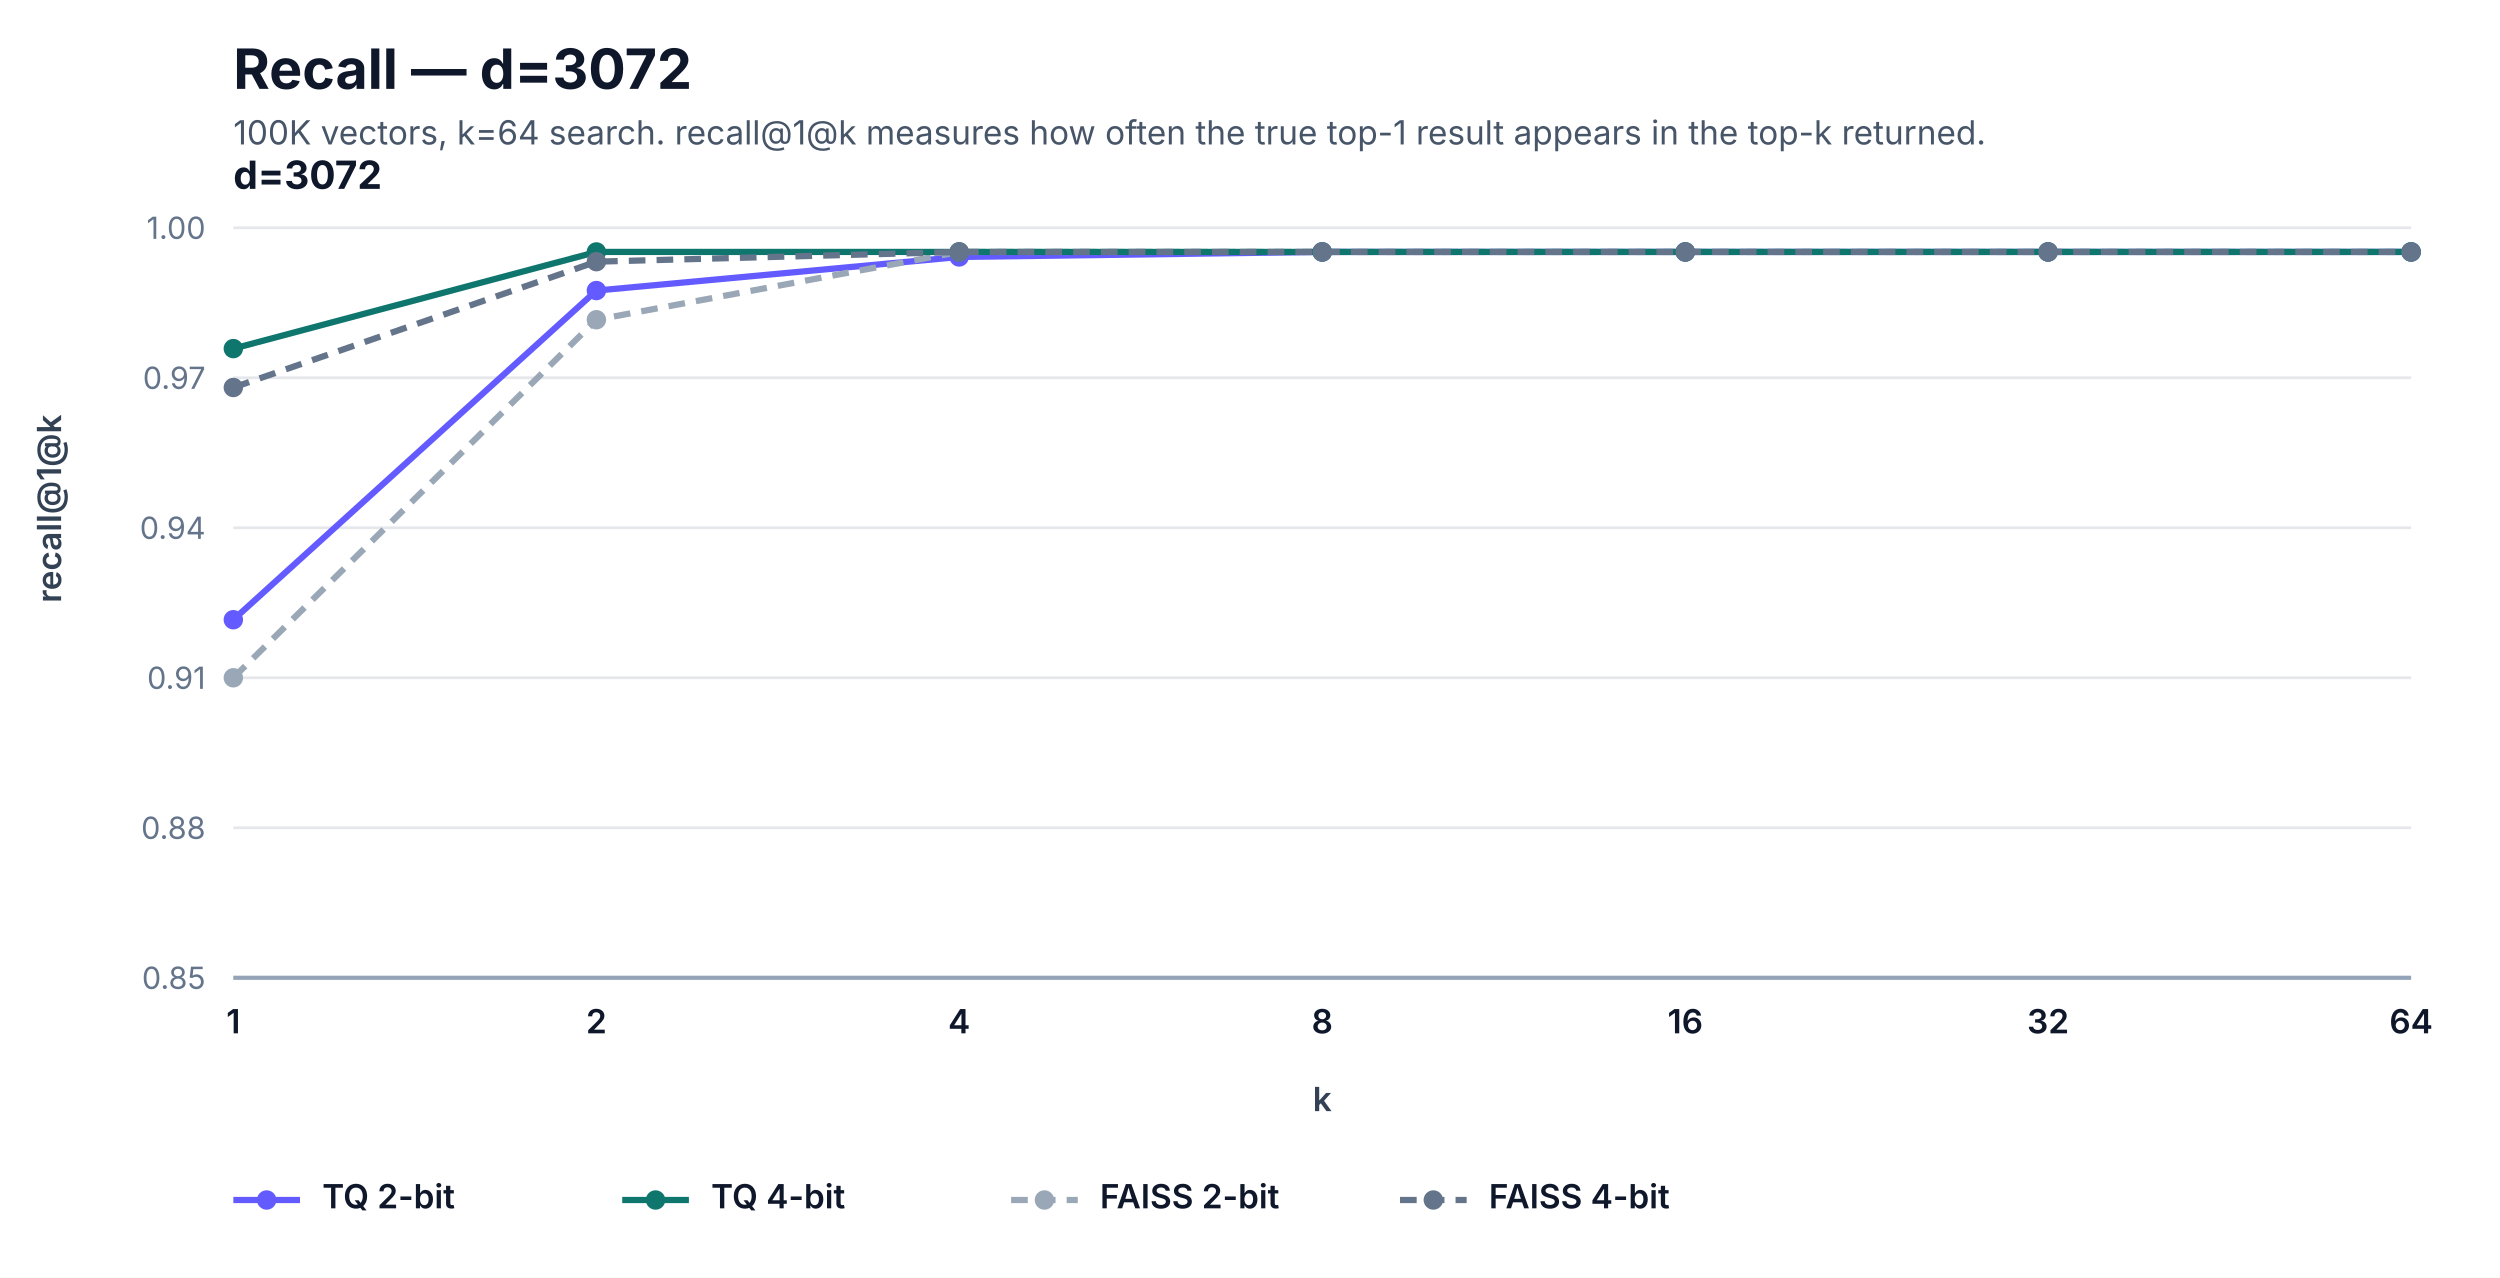
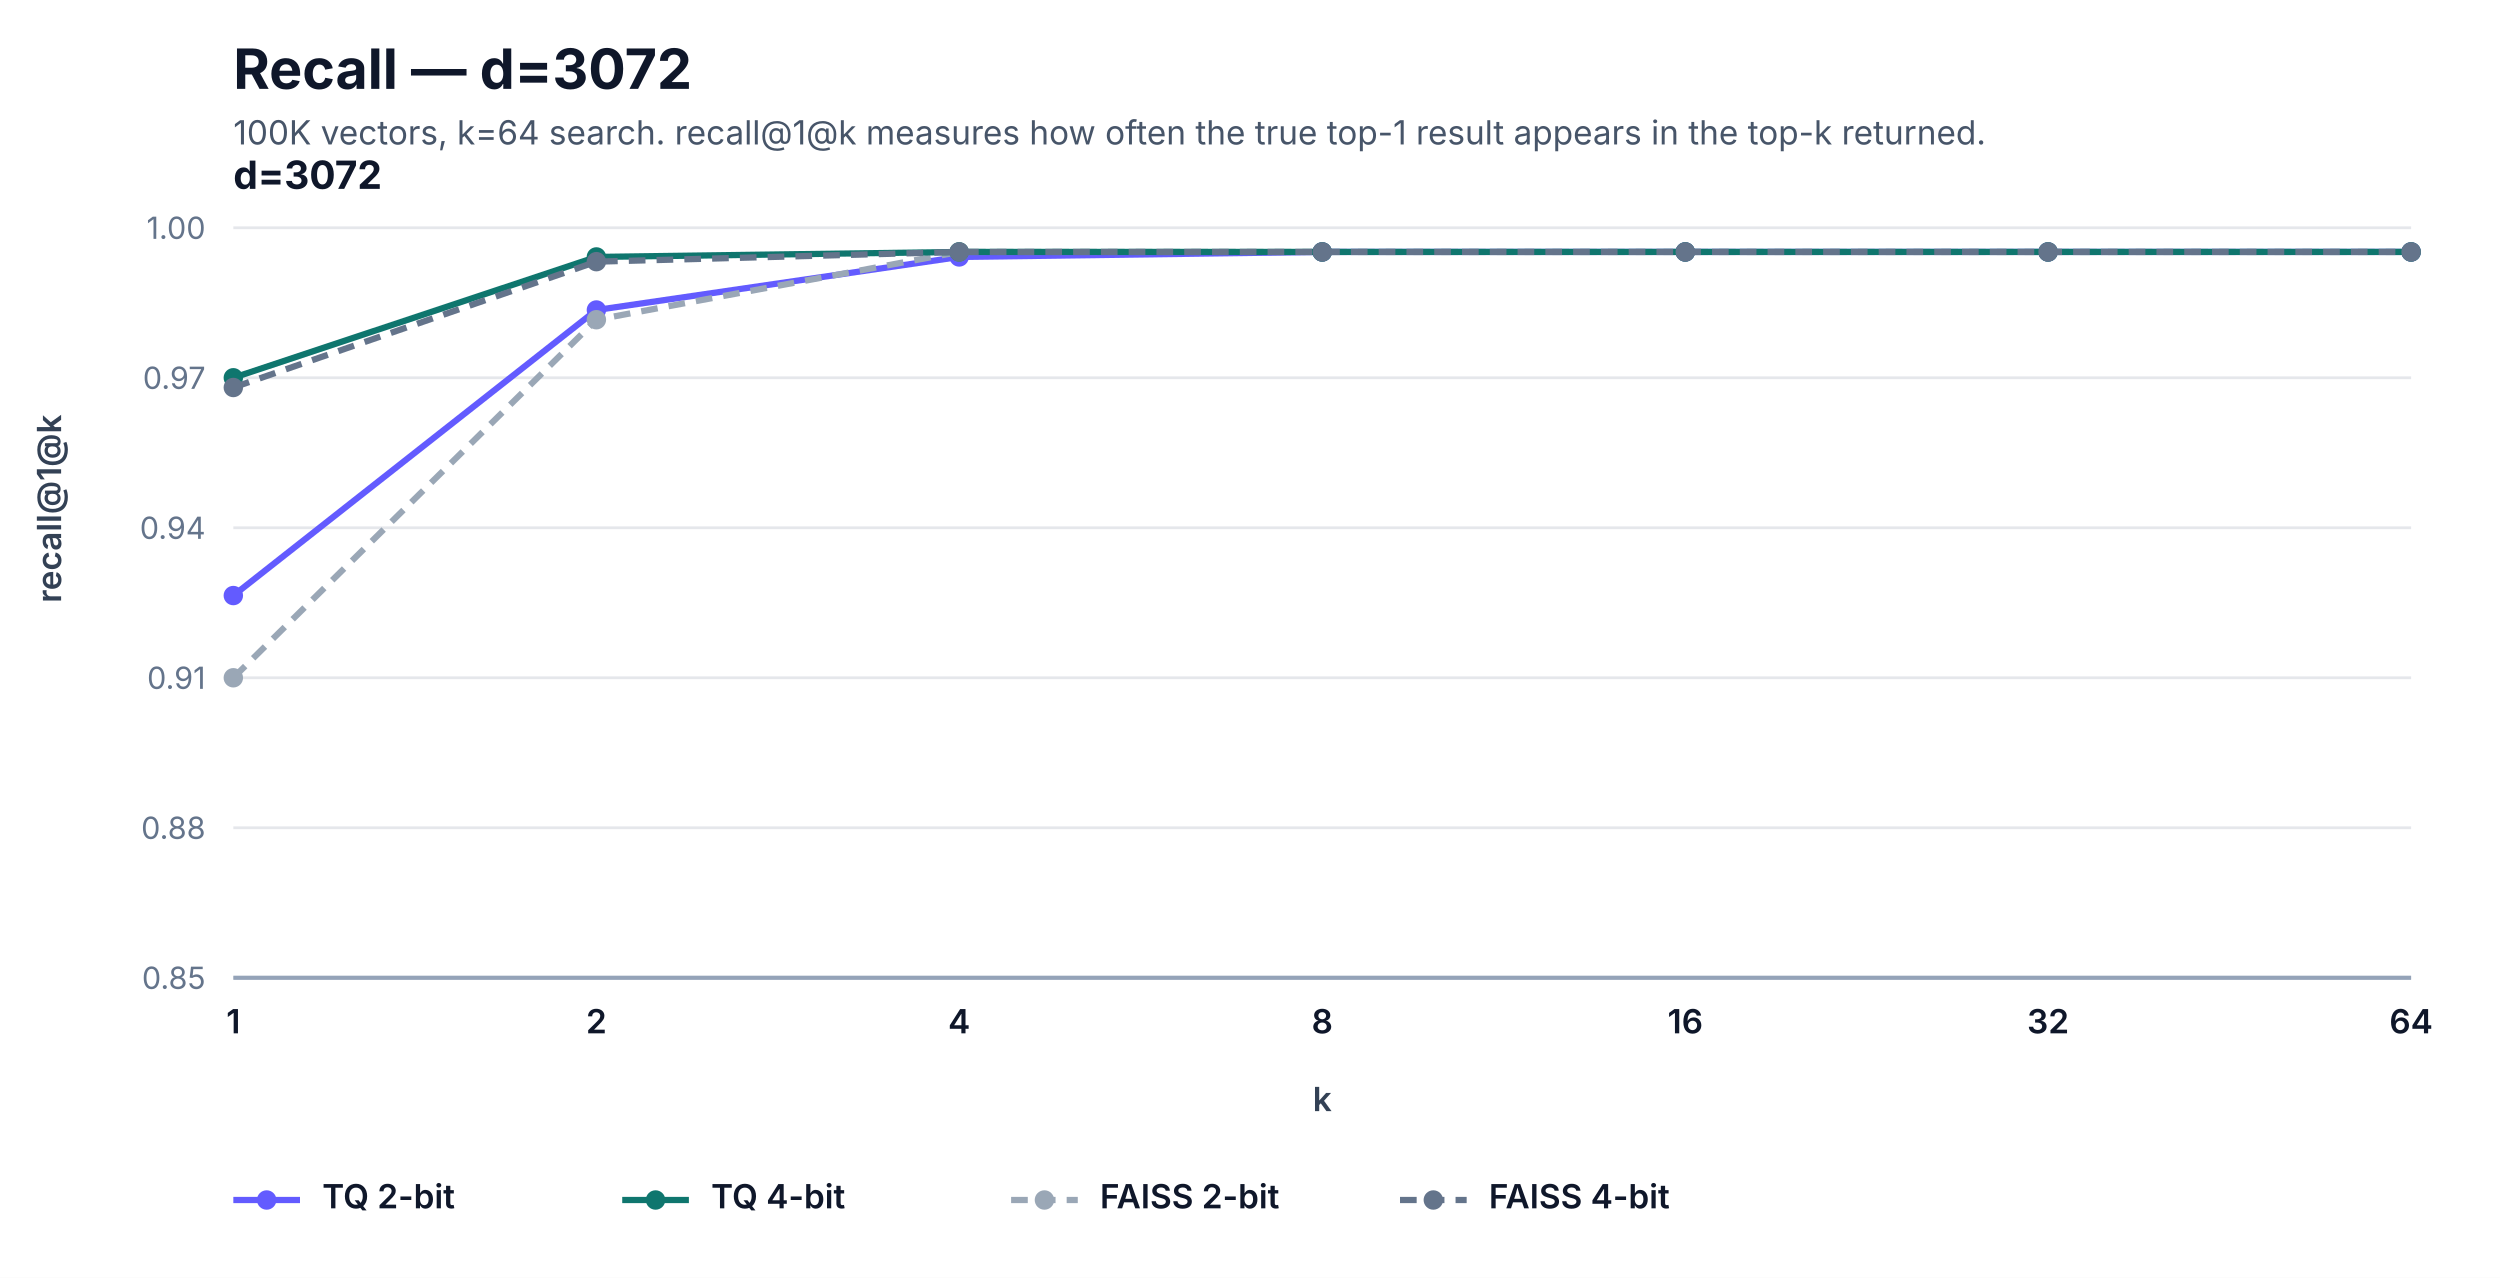
<svg xmlns="http://www.w3.org/2000/svg" width="900" height="460" viewBox="0 0 900 460" role="img" aria-label="Recall — d=3072">
  <style>
  .title { font: 700 20px -apple-system, BlinkMacSystemFont, "Segoe UI", sans-serif; fill: #0f172a; }
  .subtitle { font: 400 12px -apple-system, BlinkMacSystemFont, "Segoe UI", sans-serif; fill: #475569; }
  .panel { font: 700 14px -apple-system, BlinkMacSystemFont, "Segoe UI", sans-serif; fill: #0f172a; }
  .label { font: 600 12px -apple-system, BlinkMacSystemFont, "Segoe UI", sans-serif; fill: #0f172a; }
  .secondary { font: 400 11px -apple-system, BlinkMacSystemFont, "Segoe UI", sans-serif; fill: #475569; }
  .tick { font: 400 11px -apple-system, BlinkMacSystemFont, "Segoe UI", sans-serif; fill: #64748b; }
  .value { font: 700 11px -apple-system, BlinkMacSystemFont, "Segoe UI", sans-serif; fill: #0f172a; }
  .value-accent { font: 700 11px -apple-system, BlinkMacSystemFont, "Segoe UI", sans-serif; fill: #4338ca; }
  .axis { font: 600 12px -apple-system, BlinkMacSystemFont, "Segoe UI", sans-serif; fill: #334155; }
  .legend { font: 600 12px -apple-system, BlinkMacSystemFont, "Segoe UI", sans-serif; fill: #0f172a; }
</style>
  <rect width="100%" height="100%" fill="#ffffff" />
  <text x="84" y="32" class="title">Recall — d=3072</text>
  <text x="84" y="52" class="subtitle">100K vectors, k=64 search. recall@1@k measures how often the true top-1 result appears in the top-k returned.</text>
  <line x1="84" y1="352.0" x2="868" y2="352.0" stroke="#e5e7eb" stroke-width="1" />
  <text x="74" y="356.0" text-anchor="end" class="tick">0.85</text>
  <line x1="84" y1="298.0" x2="868" y2="298.0" stroke="#e5e7eb" stroke-width="1" />
  <text x="74" y="302.0" text-anchor="end" class="tick">0.88</text>
  <line x1="84" y1="244.0" x2="868" y2="244.0" stroke="#e5e7eb" stroke-width="1" />
  <text x="74" y="248.0" text-anchor="end" class="tick">0.91</text>
  <line x1="84" y1="190.0" x2="868" y2="190.0" stroke="#e5e7eb" stroke-width="1" />
  <text x="74" y="194.0" text-anchor="end" class="tick">0.94</text>
  <line x1="84" y1="136.0" x2="868" y2="136.0" stroke="#e5e7eb" stroke-width="1" />
  <text x="74" y="140.0" text-anchor="end" class="tick">0.97</text>
  <line x1="84" y1="82.0" x2="868" y2="82.0" stroke="#e5e7eb" stroke-width="1" />
  <text x="74" y="86.0" text-anchor="end" class="tick">1.00</text>
  <line x1="84" y1="352.0" x2="868" y2="352.0" stroke="#94a3b8" stroke-width="1.5" />
  <text x="84" y="68" class="panel">d=3072</text>
  <text x="84.0" y="372" text-anchor="middle" class="label">1</text>
  <text x="214.7" y="372" text-anchor="middle" class="label">2</text>
  <text x="345.3" y="372" text-anchor="middle" class="label">4</text>
  <text x="476.0" y="372" text-anchor="middle" class="label">8</text>
  <text x="606.7" y="372" text-anchor="middle" class="label">16</text>
  <text x="737.3" y="372" text-anchor="middle" class="label">32</text>
  <text x="868.0" y="372" text-anchor="middle" class="label">64</text>
-   <path d="M 84.0,223.1 L 214.7,104.6 L 345.3,92.5 L 476.0,90.7 L 606.7,90.7 L 737.3,90.7 L 868.0,90.7" fill="none" stroke="#635bff" stroke-width="2.25" />
-   <circle cx="84.0" cy="223.1" r="3.5" fill="#635bff" />
-   <circle cx="214.7" cy="104.6" r="3.5" fill="#635bff" />
+   <path d="M 84.0,214.4 L 214.7,111.6 L 345.3,92.5 L 476.0,90.7 L 606.7,90.7 L 737.3,90.7 L 868.0,90.7" fill="none" stroke="#635bff" stroke-width="2.25" />
+   <circle cx="84.0" cy="214.4" r="3.5" fill="#635bff" />
+   <circle cx="214.7" cy="111.6" r="3.5" fill="#635bff" />
  <circle cx="345.3" cy="92.5" r="3.5" fill="#635bff" />
  <circle cx="476.0" cy="90.7" r="3.5" fill="#635bff" />
  <circle cx="606.7" cy="90.7" r="3.5" fill="#635bff" />
  <circle cx="737.3" cy="90.7" r="3.5" fill="#635bff" />
  <circle cx="868.0" cy="90.7" r="3.5" fill="#635bff" />
  <path d="M 84.0,244.0 L 214.7,115.1 L 345.3,90.7 L 476.0,90.7 L 606.7,90.7 L 737.3,90.7 L 868.0,90.7" fill="none" stroke="#9aa7b6" stroke-width="2.25" stroke-dasharray="6 4" />
  <circle cx="84.0" cy="244.0" r="3.5" fill="#9aa7b6" />
  <circle cx="214.7" cy="115.1" r="3.5" fill="#9aa7b6" />
  <circle cx="345.3" cy="90.7" r="3.5" fill="#9aa7b6" />
  <circle cx="476.0" cy="90.7" r="3.5" fill="#9aa7b6" />
  <circle cx="606.7" cy="90.7" r="3.5" fill="#9aa7b6" />
  <circle cx="737.3" cy="90.7" r="3.5" fill="#9aa7b6" />
  <circle cx="868.0" cy="90.7" r="3.5" fill="#9aa7b6" />
-   <path d="M 84.0,125.5 L 214.7,90.7 L 345.3,90.7 L 476.0,90.7 L 606.7,90.7 L 737.3,90.7 L 868.0,90.7" fill="none" stroke="#0f766e" stroke-width="2.25" />
-   <circle cx="84.0" cy="125.5" r="3.5" fill="#0f766e" />
-   <circle cx="214.7" cy="90.7" r="3.5" fill="#0f766e" />
+   <path d="M 84.0,136.0 L 214.7,92.5 L 345.3,90.7 L 476.0,90.7 L 606.7,90.7 L 737.3,90.7 L 868.0,90.7" fill="none" stroke="#0f766e" stroke-width="2.25" />
+   <circle cx="84.0" cy="136.0" r="3.5" fill="#0f766e" />
+   <circle cx="214.7" cy="92.5" r="3.5" fill="#0f766e" />
  <circle cx="345.3" cy="90.7" r="3.5" fill="#0f766e" />
  <circle cx="476.0" cy="90.7" r="3.5" fill="#0f766e" />
  <circle cx="606.7" cy="90.7" r="3.5" fill="#0f766e" />
  <circle cx="737.3" cy="90.7" r="3.5" fill="#0f766e" />
  <circle cx="868.0" cy="90.7" r="3.5" fill="#0f766e" />
  <path d="M 84.0,139.5 L 214.7,94.2 L 345.3,90.7 L 476.0,90.7 L 606.7,90.7 L 737.3,90.7 L 868.0,90.7" fill="none" stroke="#64748b" stroke-width="2.25" stroke-dasharray="6 4" />
  <circle cx="84.0" cy="139.5" r="3.5" fill="#64748b" />
  <circle cx="214.7" cy="94.2" r="3.5" fill="#64748b" />
  <circle cx="345.3" cy="90.7" r="3.5" fill="#64748b" />
  <circle cx="476.0" cy="90.7" r="3.5" fill="#64748b" />
  <circle cx="606.7" cy="90.7" r="3.5" fill="#64748b" />
  <circle cx="737.3" cy="90.7" r="3.5" fill="#64748b" />
  <circle cx="868.0" cy="90.7" r="3.5" fill="#64748b" />
  <text x="22" y="217.0" transform="rotate(-90, 22, 217.0)" class="axis">recall@1@k</text>
  <text x="476.0" y="400" text-anchor="middle" class="axis">k</text>
  <line x1="84" y1="432" x2="108" y2="432" stroke="#635bff" stroke-width="2.25" />
  <circle cx="96" cy="432" r="3.5" fill="#635bff" />
  <text x="116" y="435" class="legend">TQ 2-bit</text>
  <line x1="224" y1="432" x2="248" y2="432" stroke="#0f766e" stroke-width="2.25" />
  <circle cx="236" cy="432" r="3.5" fill="#0f766e" />
  <text x="256" y="435" class="legend">TQ 4-bit</text>
  <line x1="364" y1="432" x2="388" y2="432" stroke="#9aa7b6" stroke-width="2.25" stroke-dasharray="6 4" />
  <circle cx="376" cy="432" r="3.5" fill="#9aa7b6" />
  <text x="396" y="435" class="legend">FAISS 2-bit</text>
  <line x1="504" y1="432" x2="528" y2="432" stroke="#64748b" stroke-width="2.25" stroke-dasharray="6 4" />
  <circle cx="516" cy="432" r="3.5" fill="#64748b" />
  <text x="536" y="435" class="legend">FAISS 4-bit</text>
</svg>
